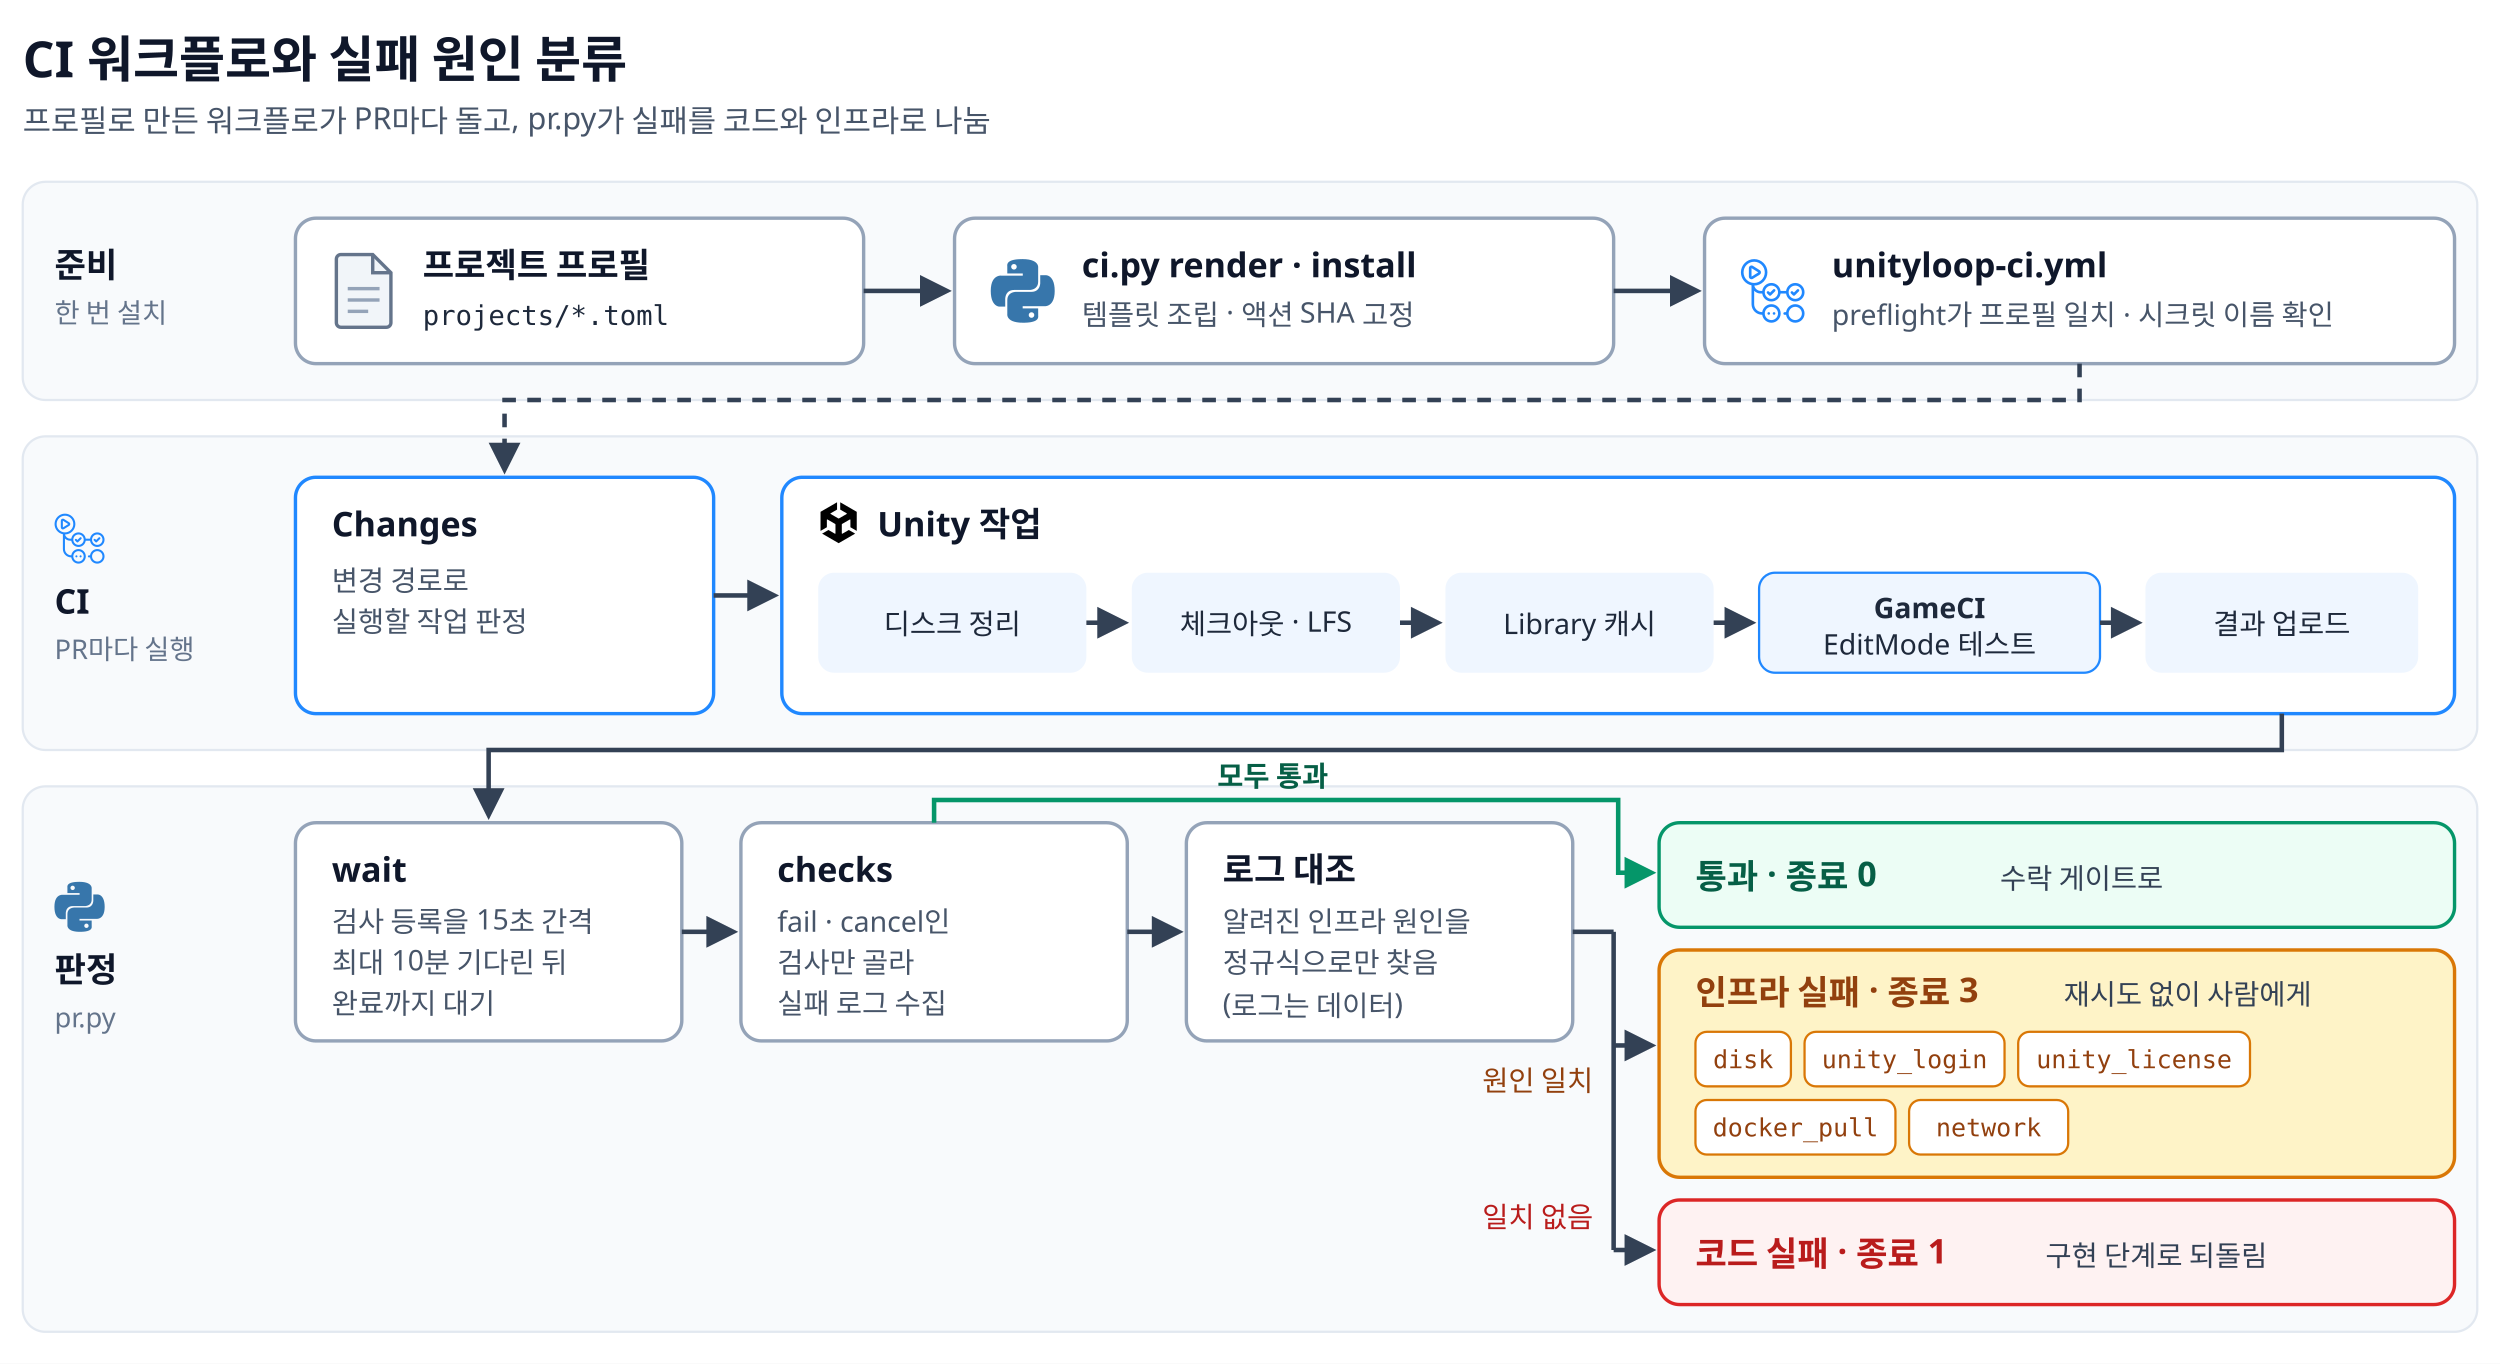
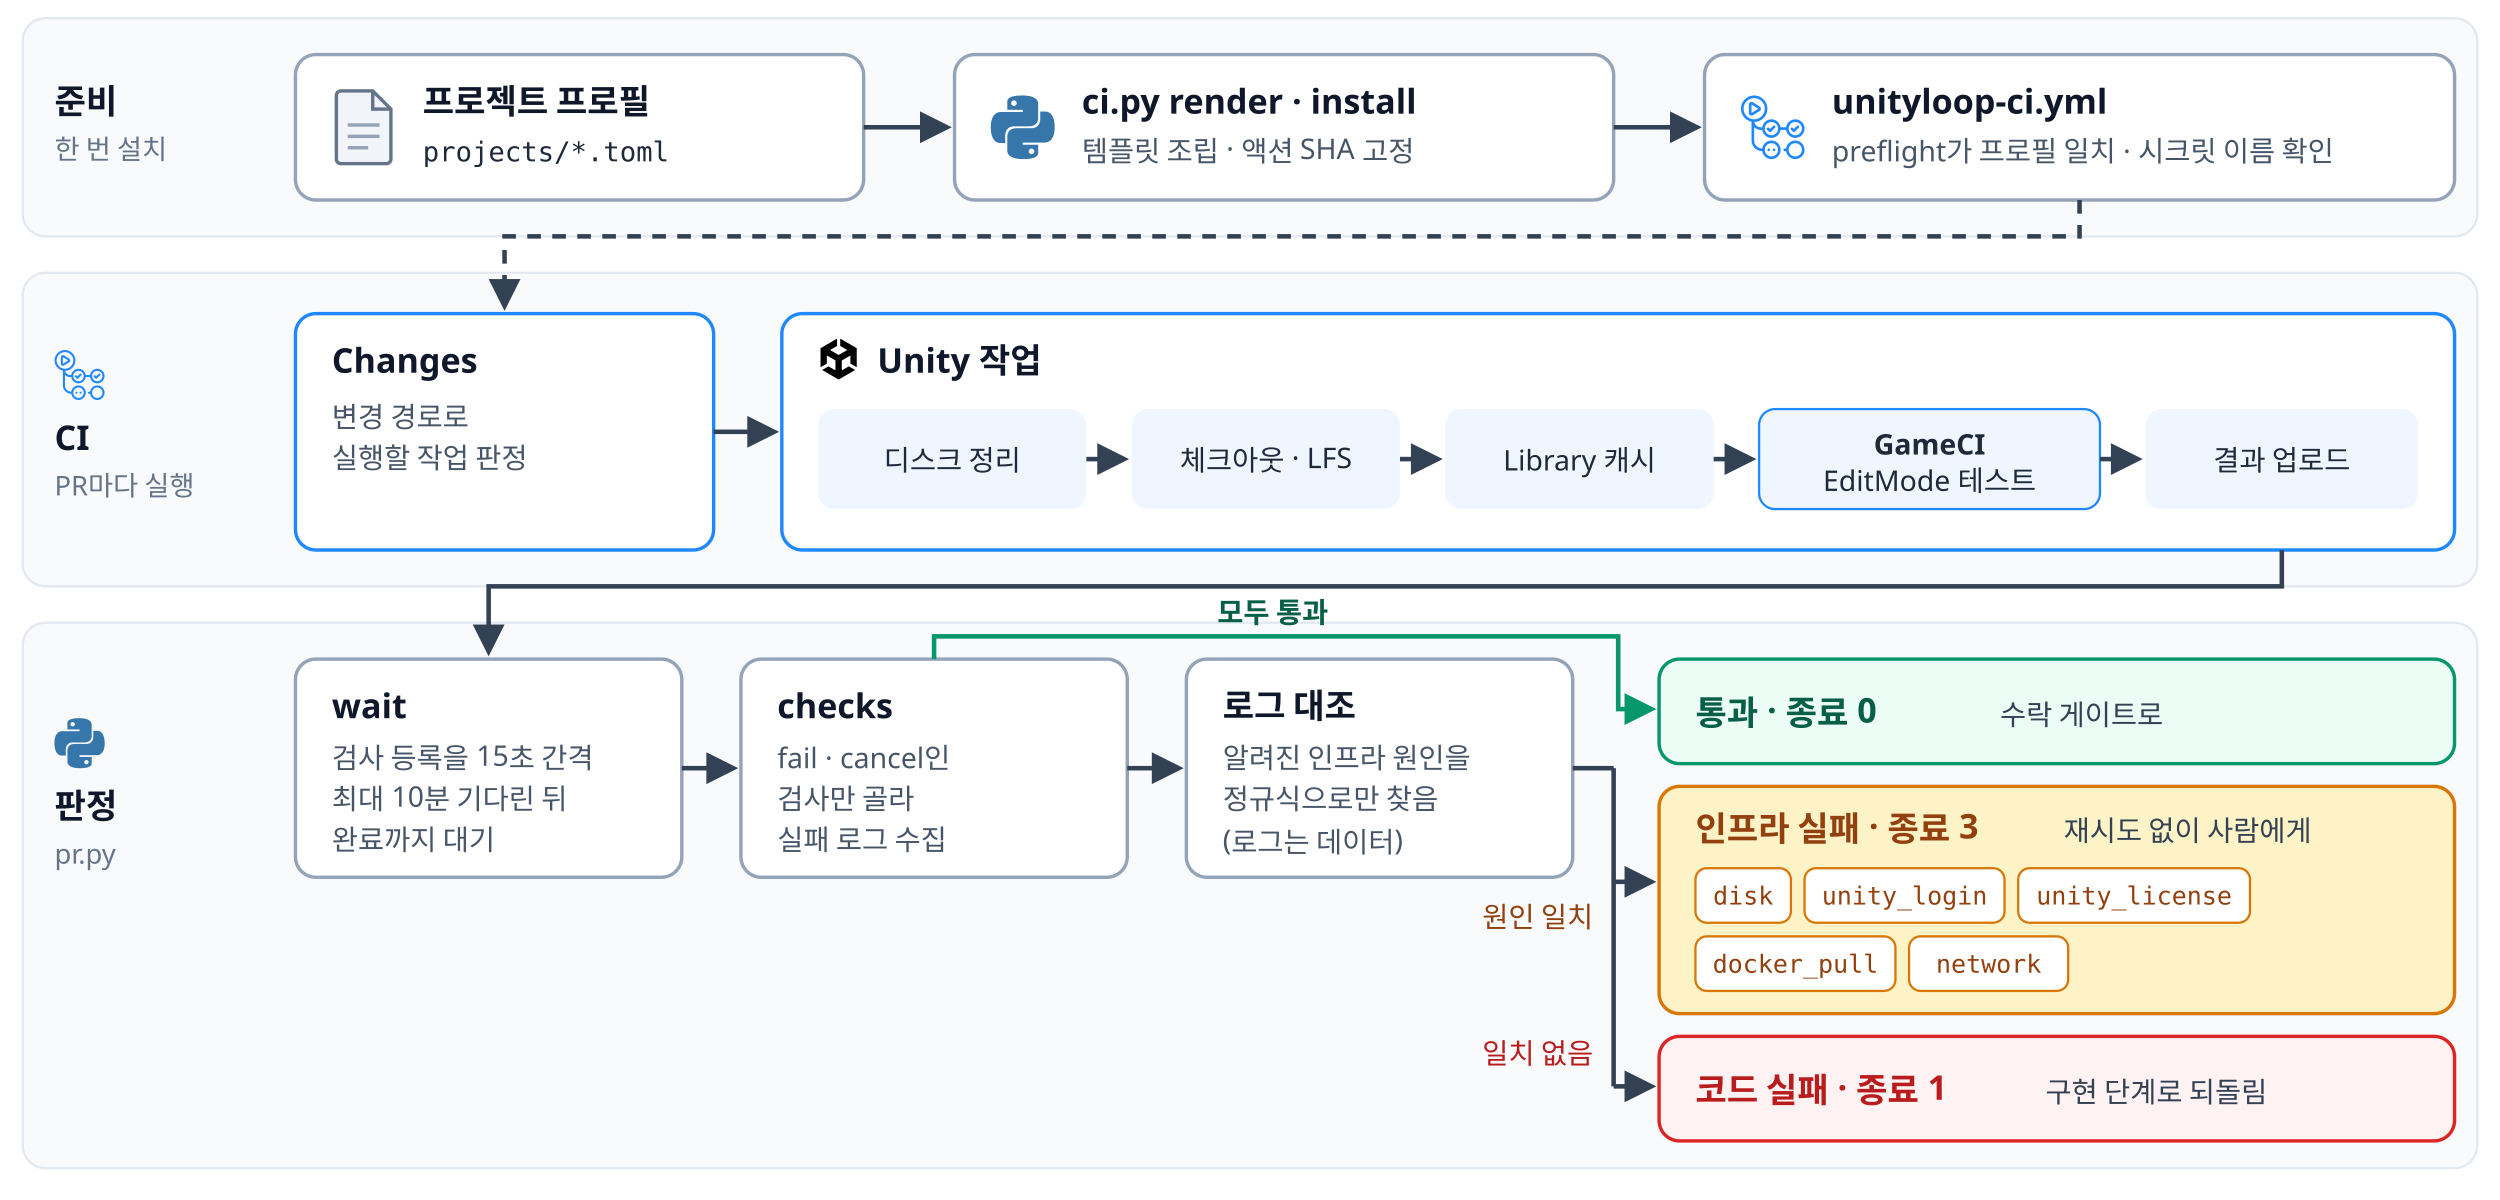
- <svg xmlns="http://www.w3.org/2000/svg" viewBox="0 0 1100 600" width="1100" height="600" role="img" aria-labelledby="t d">
+ <svg xmlns="http://www.w3.org/2000/svg" viewBox="0 0 1100 528" width="1100" height="528" role="img" aria-labelledby="t d">
  <style>
text{font-family:'Pretendard','Noto Sans KR','Malgun Gothic',sans-serif;fill:#0F172A}
.title{font-size:22px;font-weight:700}.sub{font-size:13.5px;fill:#475569}.lg{font-size:12.5px;fill:#475569}
.lane{fill:#F8FAFC;stroke:#E2E8F0}.lt{font-size:15px;font-weight:700}.ls{font-size:12px;fill:#64748B}
.card{fill:#fff;stroke:#94A3B8;stroke-width:1.5}.ct{font-size:15px;font-weight:700}.cs{font-size:12.5px;fill:#475569}
.job{fill:#fff;stroke:#2088FF;stroke-width:1.5}
.step{fill:#EFF6FF}.st{font-size:12.5px;fill:#1E293B}
.mono{font-family:'Cascadia Code',Consolas,monospace;font-size:12px;fill:#1E293B}
.ok{fill:#ECFDF5;stroke:#059669;stroke-width:1.5}.okt{font-size:15px;font-weight:700;fill:#065F46}
.ask{fill:#FEF3C7;stroke:#D97706;stroke-width:1.5}.askt{font-size:15px;font-weight:700;fill:#92400E}
.no{fill:#FEF2F2;stroke:#DC2626;stroke-width:1.5}.not{font-size:15px;font-weight:700;fill:#B91C1C}
.bt{font-size:12.5px;fill:#334155}
.tag{fill:#fff;stroke:#D97706}.tagt{font-family:'Cascadia Code',Consolas,monospace;font-size:11px;fill:#92400E}
.flow{fill:none;stroke:#334155;stroke-width:2;marker-end:url(#a)}
.bus{fill:none;stroke:#334155;stroke-width:2}
.dash{fill:none;stroke:#334155;stroke-width:2;stroke-dasharray:6 5;marker-end:url(#a)}
</style>
  <defs>
    <marker id="a" viewBox="0 0 10 10" refX="8" refY="5" markerWidth="7" markerHeight="7" orient="auto">
      <path d="M0 0L10 5L0 10z" fill="#334155" />
    </marker>
    <marker id="ag" viewBox="0 0 10 10" refX="8" refY="5" markerWidth="7" markerHeight="7" orient="auto">
      <path d="M0 0L10 5L0 10z" fill="#059669" />
    </marker>
    <symbol id="ic-python" viewBox="0 0 24 24">
      <path fill="#3776AB" d="M14.25.18l.9.2.73.26.59.3.45.32.34.34.25.34.16.33.1.3.04.26.02.2-.01.13V8.5l-.05.63-.13.55-.21.46-.26.38-.3.31-.33.25-.35.19-.35.14-.33.1-.3.07-.26.04-.21.02H8.77l-.69.05-.59.14-.5.22-.41.27-.33.32-.27.35-.2.36-.15.37-.1.35-.07.32-.04.27-.02.21v3.06H3.17l-.21-.03-.28-.07-.32-.12-.35-.18-.36-.26-.36-.36-.35-.46-.32-.59-.28-.73-.21-.88-.14-1.05-.05-1.23.06-1.22.16-1.04.24-.87.32-.71.36-.57.4-.44.42-.33.42-.24.4-.16.36-.1.32-.05.24-.01h.16l.06.01h8.16v-.83H6.18l-.01-2.75-.02-.37.05-.34.11-.31.17-.28.25-.26.31-.23.38-.2.44-.18.51-.15.58-.12.64-.1.71-.06.77-.04.84-.02 1.27.05zm-6.3 1.98l-.23.33-.08.41.08.41.23.34.33.22.41.09.41-.09.33-.22.23-.34.08-.41-.08-.41-.23-.33-.33-.22-.41-.09-.41.09zm13.09 3.95l.28.06.32.12.35.18.36.27.36.35.35.47.32.59.28.73.21.88.14 1.04.05 1.23-.06 1.23-.16 1.04-.24.86-.32.71-.36.57-.4.45-.42.33-.42.24-.4.16-.36.09-.32.05-.24.02-.16-.01h-8.22v.82h5.84l.01 2.76.02.36-.05.34-.11.31-.17.29-.25.25-.31.24-.38.2-.44.17-.51.15-.58.13-.64.09-.71.07-.77.04-.84.01-1.27-.04-1.07-.14-.9-.2-.73-.25-.59-.3-.45-.33-.34-.34-.25-.34-.16-.33-.1-.3-.04-.25-.02-.2.01-.13v-5.34l.05-.64.13-.54.21-.46.26-.38.3-.32.33-.24.35-.2.35-.14.33-.1.3-.06.26-.04.21-.02.13-.01h5.84l.69-.05.59-.14.5-.21.41-.28.33-.32.27-.35.2-.36.15-.36.1-.35.07-.32.04-.28.02-.21V6.07h2.09l.14.01zm-6.47 14.25l-.23.33-.08.41.08.41.23.33.33.23.41.08.41-.08.33-.23.23-.33.08-.41-.08-.41-.23-.33-.33-.23-.41-.08-.41.08z" />
    </symbol>
    <symbol id="ic-githubactions" viewBox="0 0 24 24">
      <path fill="#2088FF" d="M10.984 13.836a.5.5 0 0 1-.353-.146l-.745-.743a.5.5 0 1 1 .706-.708l.392.391 1.181-1.18a.5.5 0 0 1 .708.707l-1.535 1.533a.504.504 0 0 1-.354.146zm9.353-.147l1.534-1.532a.5.5 0 0 0-.707-.707l-1.181 1.18-.392-.391a.5.5 0 1 0-.706.708l.746.743a.497.497 0 0 0 .706-.001zM4.527 7.452l2.557-1.585A1 1 0 0 0 7.09 4.17L4.533 2.56A1 1 0 0 0 3 3.406v3.196a1.001 1.001 0 0 0 1.527.85zm2.03-2.436L4 6.602V3.406l2.557 1.61zM24 12.5c0 1.93-1.57 3.5-3.5 3.5a3.503 3.503 0 0 1-3.46-3h-2.08a3.503 3.503 0 0 1-3.46 3 3.502 3.502 0 0 1-3.46-3h-.558c-.972 0-1.85-.399-2.482-1.042V17c0 1.654 1.346 3 3 3h.04c.244-1.693 1.7-3 3.46-3 1.93 0 3.5 1.57 3.5 3.5S13.43 24 11.5 24a3.502 3.502 0 0 1-3.46-3H8c-2.206 0-4-1.794-4-4V9.899A5.008 5.008 0 0 1 0 5c0-2.757 2.243-5 5-5s5 2.243 5 5a5.005 5.005 0 0 1-4.952 4.998A2.482 2.482 0 0 0 7.482 12h.558c.244-1.693 1.7-3 3.46-3a3.502 3.502 0 0 1 3.46 3h2.08a3.503 3.503 0 0 1 3.46-3c1.93 0 3.5 1.57 3.5 3.5zm-15 8c0 1.378 1.122 2.5 2.5 2.5s2.5-1.122 2.5-2.5-1.122-2.5-2.5-2.5S9 19.122 9 20.5zM5 9c2.206 0 4-1.794 4-4S7.206 1 5 1 1 2.794 1 5s1.794 4 4 4zm9 3.5c0-1.378-1.122-2.5-2.5-2.5S9 11.122 9 12.5s1.122 2.5 2.5 2.5 2.5-1.122 2.5-2.5zm9 0c0-1.378-1.122-2.5-2.5-2.5S18 11.122 18 12.5s1.122 2.5 2.5 2.5 2.5-1.122 2.5-2.5zm-13 8a.5.5 0 1 0 1 0 .5.5 0 0 0-1 0zm2 0a.5.5 0 1 0 1 0 .5.5 0 0 0-1 0zm12 0c0 1.93-1.57 3.5-3.5 3.5a3.503 3.503 0 0 1-3.46-3.002c-.007.001-.013.005-.021.005l-.506.017h-.017a.5.5 0 0 1-.016-.999l.506-.017c.018-.002.035.006.052.007A3.503 3.503 0 0 1 20.5 17c1.93 0 3.5 1.57 3.5 3.5zm-1 0c0-1.378-1.122-2.5-2.5-2.5S18 19.122 18 20.5s1.122 2.5 2.5 2.5 2.5-1.122 2.5-2.5z" />
    </symbol>
    <symbol id="ic-unity" viewBox="0 0 24 24">
      <path fill="#000000" d="m12.929 4.294 3.8 2.193c.137.077.141.29 0 .367l-4.515 2.608a.419.419 0 0 1-.425 0L7.274 6.854c-.139-.074-.141-.293 0-.367l3.797-2.193V0L1.376 5.598V16.793l3.718-2.146v-4.386c-.003-.157.181-.268.318-.184l4.515 2.608a.425.425 0 0 1 .214.368v5.213c.003.157-.181.268-.318.184l-3.8-2.193-3.718 2.146L12 24l9.695-5.598-3.718-2.146-3.8 2.193c-.134.082-.323-.025-.318-.184V13.053c0-.157.087-.296.214-.368l4.515-2.608c.134-.082.323.022.318.184v4.386l3.718 2.146V5.598L12.929 0Z" />
    </symbol>
  </defs>
-   <rect width="1100" height="600" fill="#fff" />
-   <text x="10" y="34" class="title">CI 워크플로와 실패 원인 분류</text>
-   <text x="10" y="58" class="sub">프로필로 만든 워크플로가 PR마다 돌고, pr.py가 실패를 코드와 인프라로 나눔</text>
-   <rect x="10" y="80" width="1080" height="96" rx="10" class="lane" />
-   <text x="24" y="122" class="lt">준비</text>
-   <text x="24" y="142" class="ls">한 번 설치</text>
-   <rect x="130" y="96" width="250" height="64" rx="9" class="card" />
-   <path d="M150 112h14l8 8v22a2 2 0 0 1-2 2h-20a2 2 0 0 1-2-2v-28a2 2 0 0 1 2-2z" fill="#F1F5F9" stroke="#64748B" stroke-width="1.5" />
-   <path d="M164 112v8h8" fill="none" stroke="#64748B" stroke-width="1.5" />
-   <path d="M153 127h14M153 132h14M153 137h9" stroke="#94A3B8" stroke-width="1.5" />
-   <text x="186" y="122" class="ct">프로젝트 프로필</text>
-   <text x="186" y="143" class="mono">projects/*.toml</text>
-   <rect x="420" y="96" width="290" height="64" rx="9" class="card" />
-   <use href="#ic-python" x="436" y="114" width="28" height="28" />
-   <text x="476" y="122" class="ct">ci.py render · install</text>
-   <text x="476" y="143" class="cs">템플릿 조립 · 액션 SHA 고정</text>
-   <rect x="750" y="96" width="330" height="64" rx="9" class="card" />
-   <use href="#ic-githubactions" x="766" y="114" width="28" height="28" />
-   <text x="806" y="122" class="ct">unityloop-ci.yml</text>
-   <text x="806" y="143" class="cs">preflight가 프로필 일치 · 시크릿 이름 확인</text>
-   <path d="M380 128H416" class="flow" />
-   <path d="M710 128H746" class="flow" />
-   <rect x="10" y="192" width="1080" height="138" rx="10" class="lane" />
-   <use href="#ic-githubactions" x="24" y="226" width="22" height="22" />
-   <text x="24" y="270" class="lt">CI</text>
-   <text x="24" y="290" class="ls">PR마다 실행</text>
-   <path d="M915 160V176H222V206" class="dash" />
-   <rect x="130" y="210" width="184" height="104" rx="9" class="job" />
-   <text x="146" y="236" class="ct">Changes</text>
-   <text x="146" y="260" class="cs">변경 경로로</text>
-   <text x="146" y="278" class="cs">실행할 작업 판정</text>
-   <path d="M314 262H340" class="flow" />
-   <rect x="344" y="210" width="736" height="104" rx="9" class="job" />
-   <use href="#ic-unity" x="360" y="221" width="18" height="18" />
-   <text x="386" y="236" class="ct">Unity 작업</text>
-   <g>
-     <rect x="360" y="252" width="118" height="44" rx="7" class="step" />
-     <text x="419" y="279" text-anchor="middle" class="st">디스크 정리</text>
-     <rect x="498" y="252" width="118" height="44" rx="7" class="step" />
-     <text x="557" y="279" text-anchor="middle" class="st">체크아웃 · LFS</text>
-     <rect x="636" y="252" width="118" height="44" rx="7" class="step" />
-     <text x="695" y="279" text-anchor="middle" class="st">Library 캐시</text>
-     <rect x="774" y="252" width="150" height="44" rx="7" class="step" style="stroke:#2088FF" />
-     <text x="849" y="272" text-anchor="middle" class="st" style="font-weight:700">GameCI</text>
-     <text x="849" y="288" text-anchor="middle" class="st">EditMode 테스트</text>
-     <rect x="944" y="252" width="120" height="44" rx="7" class="step" />
-     <text x="1004" y="279" text-anchor="middle" class="st">결과 업로드</text>
-     <path d="M478 274H494" class="flow" />
-     <path d="M616 274H632" class="flow" />
-     <path d="M754 274H770" class="flow" />
-     <path d="M924 274H940" class="flow" />
+   <rect width="1100" height="528" fill="#fff" />
+   <g transform="translate(0,-72)">
+     <rect x="10" y="80" width="1080" height="96" rx="10" class="lane" />
+     <text x="24" y="122" class="lt">준비</text>
+     <text x="24" y="142" class="ls">한 번 설치</text>
+     <rect x="130" y="96" width="250" height="64" rx="9" class="card" />
+     <path d="M150 112h14l8 8v22a2 2 0 0 1-2 2h-20a2 2 0 0 1-2-2v-28a2 2 0 0 1 2-2z" fill="#F1F5F9" stroke="#64748B" stroke-width="1.5" />
+     <path d="M164 112v8h8" fill="none" stroke="#64748B" stroke-width="1.5" />
+     <path d="M153 127h14M153 132h14M153 137h9" stroke="#94A3B8" stroke-width="1.5" />
+     <text x="186" y="122" class="ct">프로젝트 프로필</text>
+     <text x="186" y="143" class="mono">projects/*.toml</text>
+     <rect x="420" y="96" width="290" height="64" rx="9" class="card" />
+     <use href="#ic-python" x="436" y="114" width="28" height="28" />
+     <text x="476" y="122" class="ct">ci.py render · install</text>
+     <text x="476" y="143" class="cs">템플릿 조립 · 액션 SHA 고정</text>
+     <rect x="750" y="96" width="330" height="64" rx="9" class="card" />
+     <use href="#ic-githubactions" x="766" y="114" width="28" height="28" />
+     <text x="806" y="122" class="ct">unityloop-ci.yml</text>
+     <text x="806" y="143" class="cs">preflight가 프로필 일치 · 시크릿 이름 확인</text>
+     <path d="M380 128H416" class="flow" />
+     <path d="M710 128H746" class="flow" />
+     <rect x="10" y="192" width="1080" height="138" rx="10" class="lane" />
+     <use href="#ic-githubactions" x="24" y="226" width="22" height="22" />
+     <text x="24" y="270" class="lt">CI</text>
+     <text x="24" y="290" class="ls">PR마다 실행</text>
+     <path d="M915 160V176H222V206" class="dash" />
+     <rect x="130" y="210" width="184" height="104" rx="9" class="job" />
+     <text x="146" y="236" class="ct">Changes</text>
+     <text x="146" y="260" class="cs">변경 경로로</text>
+     <text x="146" y="278" class="cs">실행할 작업 판정</text>
+     <path d="M314 262H340" class="flow" />
+     <rect x="344" y="210" width="736" height="104" rx="9" class="job" />
+     <use href="#ic-unity" x="360" y="221" width="18" height="18" />
+     <text x="386" y="236" class="ct">Unity 작업</text>
+     <g>
+       <rect x="360" y="252" width="118" height="44" rx="7" class="step" />
+       <text x="419" y="279" text-anchor="middle" class="st">디스크 정리</text>
+       <rect x="498" y="252" width="118" height="44" rx="7" class="step" />
+       <text x="557" y="279" text-anchor="middle" class="st">체크아웃 · LFS</text>
+       <rect x="636" y="252" width="118" height="44" rx="7" class="step" />
+       <text x="695" y="279" text-anchor="middle" class="st">Library 캐시</text>
+       <rect x="774" y="252" width="150" height="44" rx="7" class="step" style="stroke:#2088FF" />
+       <text x="849" y="272" text-anchor="middle" class="st" style="font-weight:700">GameCI</text>
+       <text x="849" y="288" text-anchor="middle" class="st">EditMode 테스트</text>
+       <rect x="944" y="252" width="120" height="44" rx="7" class="step" />
+       <text x="1004" y="279" text-anchor="middle" class="st">결과 업로드</text>
+       <path d="M478 274H494" class="flow" />
+       <path d="M616 274H632" class="flow" />
+       <path d="M754 274H770" class="flow" />
+       <path d="M924 274H940" class="flow" />
+     </g>
+     <rect x="10" y="346" width="1080" height="240" rx="10" class="lane" />
+     <use href="#ic-python" x="24" y="388" width="22" height="22" />
+     <text x="24" y="432" class="lt">판정</text>
+     <text x="24" y="452" class="ls">pr.py</text>
+     <path d="M1004 314V330H215V358" class="flow" />
+     <rect x="130" y="362" width="170" height="96" rx="9" class="card" />
+     <text x="146" y="388" class="ct">wait</text>
+     <text x="146" y="410" class="cs">검사 등록을 15초 간격</text>
+     <text x="146" y="428" class="cs">최대 10분 기다린 뒤</text>
+     <text x="146" y="446" class="cs">완료까지 대기</text>
+     <path d="M300 410H322" class="flow" />
+     <rect x="326" y="362" width="170" height="96" rx="9" class="card" />
+     <text x="342" y="388" class="ct">checks</text>
+     <text x="342" y="410" class="cs">fail · cancel인</text>
+     <text x="342" y="428" class="cs">검사만 골라</text>
+     <text x="342" y="446" class="cs">실패 로그 수집</text>
+     <path d="M496 410H518" class="flow" />
+     <rect x="522" y="362" width="170" height="96" rx="9" class="card" />
+     <text x="538" y="388" class="ct">로그 대조</text>
+     <text x="538" y="410" class="cs">알려진 인프라 원인을</text>
+     <text x="538" y="428" class="cs">정규식으로만 찾음</text>
+     <text x="538" y="446" class="cs">(로그는 데이터)</text>
+     <path d="M411 362V352H712V384H726" fill="none" stroke="#059669" stroke-width="2" marker-end="url(#ag)" />
+     <text x="560" y="346" text-anchor="middle" class="cs" style="fill:#065F46;font-weight:600">모두 통과</text>
+     <path d="M692 410H710" class="bus" />
+     <path d="M710 410V550" class="bus" />
+     <path d="M710 460H726" class="flow" />
+     <path d="M710 550H726" class="flow" />
+     <text x="701" y="480" text-anchor="end" class="cs" style="fill:#92400E">원인 일치</text>
+     <text x="701" y="540" text-anchor="end" class="cs" style="fill:#B91C1C">일치 없음</text>
+     <rect x="730" y="362" width="350" height="46" rx="9" class="ok" />
+     <text x="746" y="391" class="okt">통과 · 종료 0</text>
+     <text x="880" y="391" class="bt">수락 게이트로</text>
+     <rect x="730" y="418" width="350" height="100" rx="9" class="ask" />
+     <text x="746" y="442" class="askt">인프라 실패 · 종료 3</text>
+     <text x="908" y="442" class="bt">재시도 없이 사람에게</text>
+     <g transform="translate(746,454)">
+       <rect width="42" height="24" rx="5" class="tag" />
+       <text x="21" y="16" text-anchor="middle" class="tagt">disk</text>
+       <rect x="48" width="88" height="24" rx="5" class="tag" />
+       <text x="92" y="16" text-anchor="middle" class="tagt">unity_login</text>
+       <rect x="142" width="102" height="24" rx="5" class="tag" />
+       <text x="193" y="16" text-anchor="middle" class="tagt">unity_license</text>
+       <rect y="30" width="88" height="24" rx="5" class="tag" />
+       <text x="44" y="46" text-anchor="middle" class="tagt">docker_pull</text>
+       <rect x="94" y="30" width="70" height="24" rx="5" class="tag" />
+       <text x="129" y="46" text-anchor="middle" class="tagt">network</text>
+     </g>
+     <rect x="730" y="528" width="350" height="46" rx="9" class="no" />
+     <text x="746" y="557" class="not">코드 실패 · 종료 1</text>
+     <text x="900" y="557" class="bt">구현 단계로 되돌림</text>
  </g>
-   <rect x="10" y="346" width="1080" height="240" rx="10" class="lane" />
-   <use href="#ic-python" x="24" y="388" width="22" height="22" />
-   <text x="24" y="432" class="lt">판정</text>
-   <text x="24" y="452" class="ls">pr.py</text>
-   <path d="M1004 314V330H215V358" class="flow" />
-   <rect x="130" y="362" width="170" height="96" rx="9" class="card" />
-   <text x="146" y="388" class="ct">wait</text>
-   <text x="146" y="410" class="cs">검사 등록을 15초 간격</text>
-   <text x="146" y="428" class="cs">최대 10분 기다린 뒤</text>
-   <text x="146" y="446" class="cs">완료까지 대기</text>
-   <path d="M300 410H322" class="flow" />
-   <rect x="326" y="362" width="170" height="96" rx="9" class="card" />
-   <text x="342" y="388" class="ct">checks</text>
-   <text x="342" y="410" class="cs">fail · cancel인</text>
-   <text x="342" y="428" class="cs">검사만 골라</text>
-   <text x="342" y="446" class="cs">실패 로그 수집</text>
-   <path d="M496 410H518" class="flow" />
-   <rect x="522" y="362" width="170" height="96" rx="9" class="card" />
-   <text x="538" y="388" class="ct">로그 대조</text>
-   <text x="538" y="410" class="cs">알려진 인프라 원인을</text>
-   <text x="538" y="428" class="cs">정규식으로만 찾음</text>
-   <text x="538" y="446" class="cs">(로그는 데이터)</text>
-   <path d="M411 362V352H712V384H726" fill="none" stroke="#059669" stroke-width="2" marker-end="url(#ag)" />
-   <text x="560" y="346" text-anchor="middle" class="cs" style="fill:#065F46;font-weight:600">모두 통과</text>
-   <path d="M692 410H710" class="bus" />
-   <path d="M710 410V550" class="bus" />
-   <path d="M710 460H726" class="flow" />
-   <path d="M710 550H726" class="flow" />
-   <text x="701" y="480" text-anchor="end" class="cs" style="fill:#92400E">원인 일치</text>
-   <text x="701" y="540" text-anchor="end" class="cs" style="fill:#B91C1C">일치 없음</text>
-   <rect x="730" y="362" width="350" height="46" rx="9" class="ok" />
-   <text x="746" y="391" class="okt">통과 · 종료 0</text>
-   <text x="880" y="391" class="bt">수락 게이트로</text>
-   <rect x="730" y="418" width="350" height="100" rx="9" class="ask" />
-   <text x="746" y="442" class="askt">인프라 실패 · 종료 3</text>
-   <text x="908" y="442" class="bt">재시도 없이 사람에게</text>
-   <g transform="translate(746,454)">
-     <rect width="42" height="24" rx="5" class="tag" />
-     <text x="21" y="16" text-anchor="middle" class="tagt">disk</text>
-     <rect x="48" width="88" height="24" rx="5" class="tag" />
-     <text x="92" y="16" text-anchor="middle" class="tagt">unity_login</text>
-     <rect x="142" width="102" height="24" rx="5" class="tag" />
-     <text x="193" y="16" text-anchor="middle" class="tagt">unity_license</text>
-     <rect y="30" width="88" height="24" rx="5" class="tag" />
-     <text x="44" y="46" text-anchor="middle" class="tagt">docker_pull</text>
-     <rect x="94" y="30" width="70" height="24" rx="5" class="tag" />
-     <text x="129" y="46" text-anchor="middle" class="tagt">network</text>
-   </g>
-   <rect x="730" y="528" width="350" height="46" rx="9" class="no" />
-   <text x="746" y="557" class="not">코드 실패 · 종료 1</text>
-   <text x="900" y="557" class="bt">구현 단계로 되돌림</text>
</svg>
